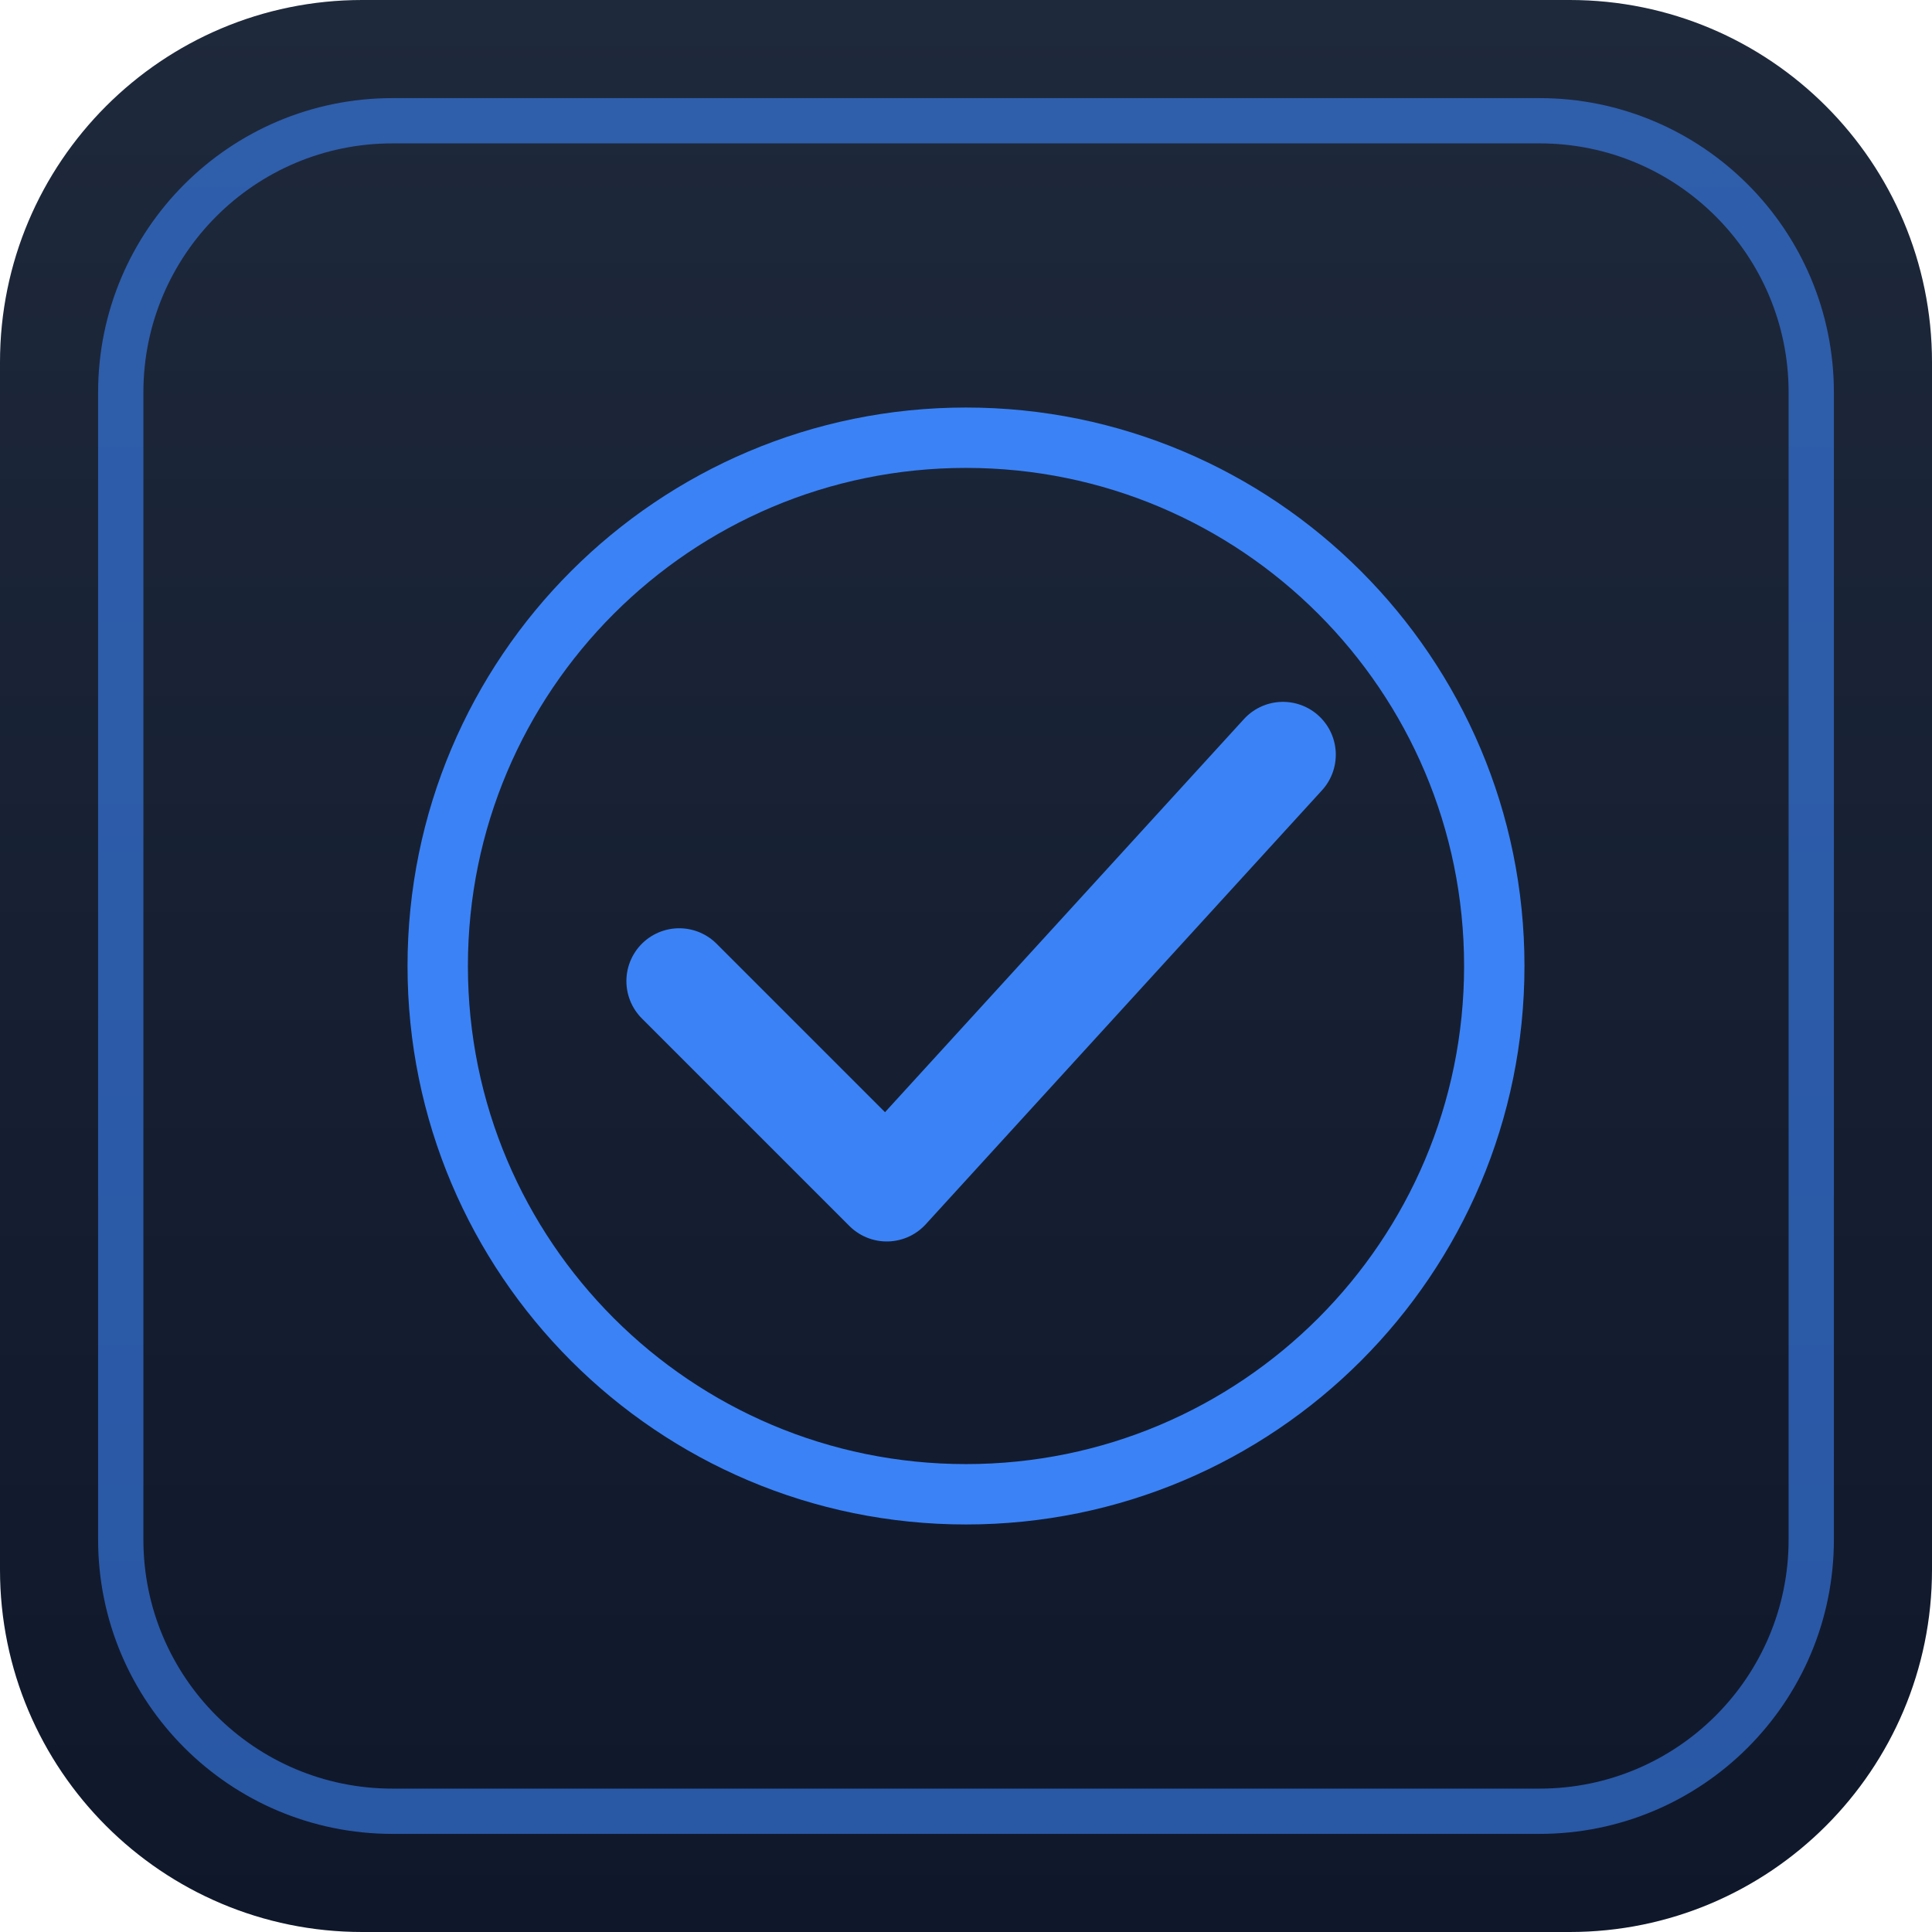
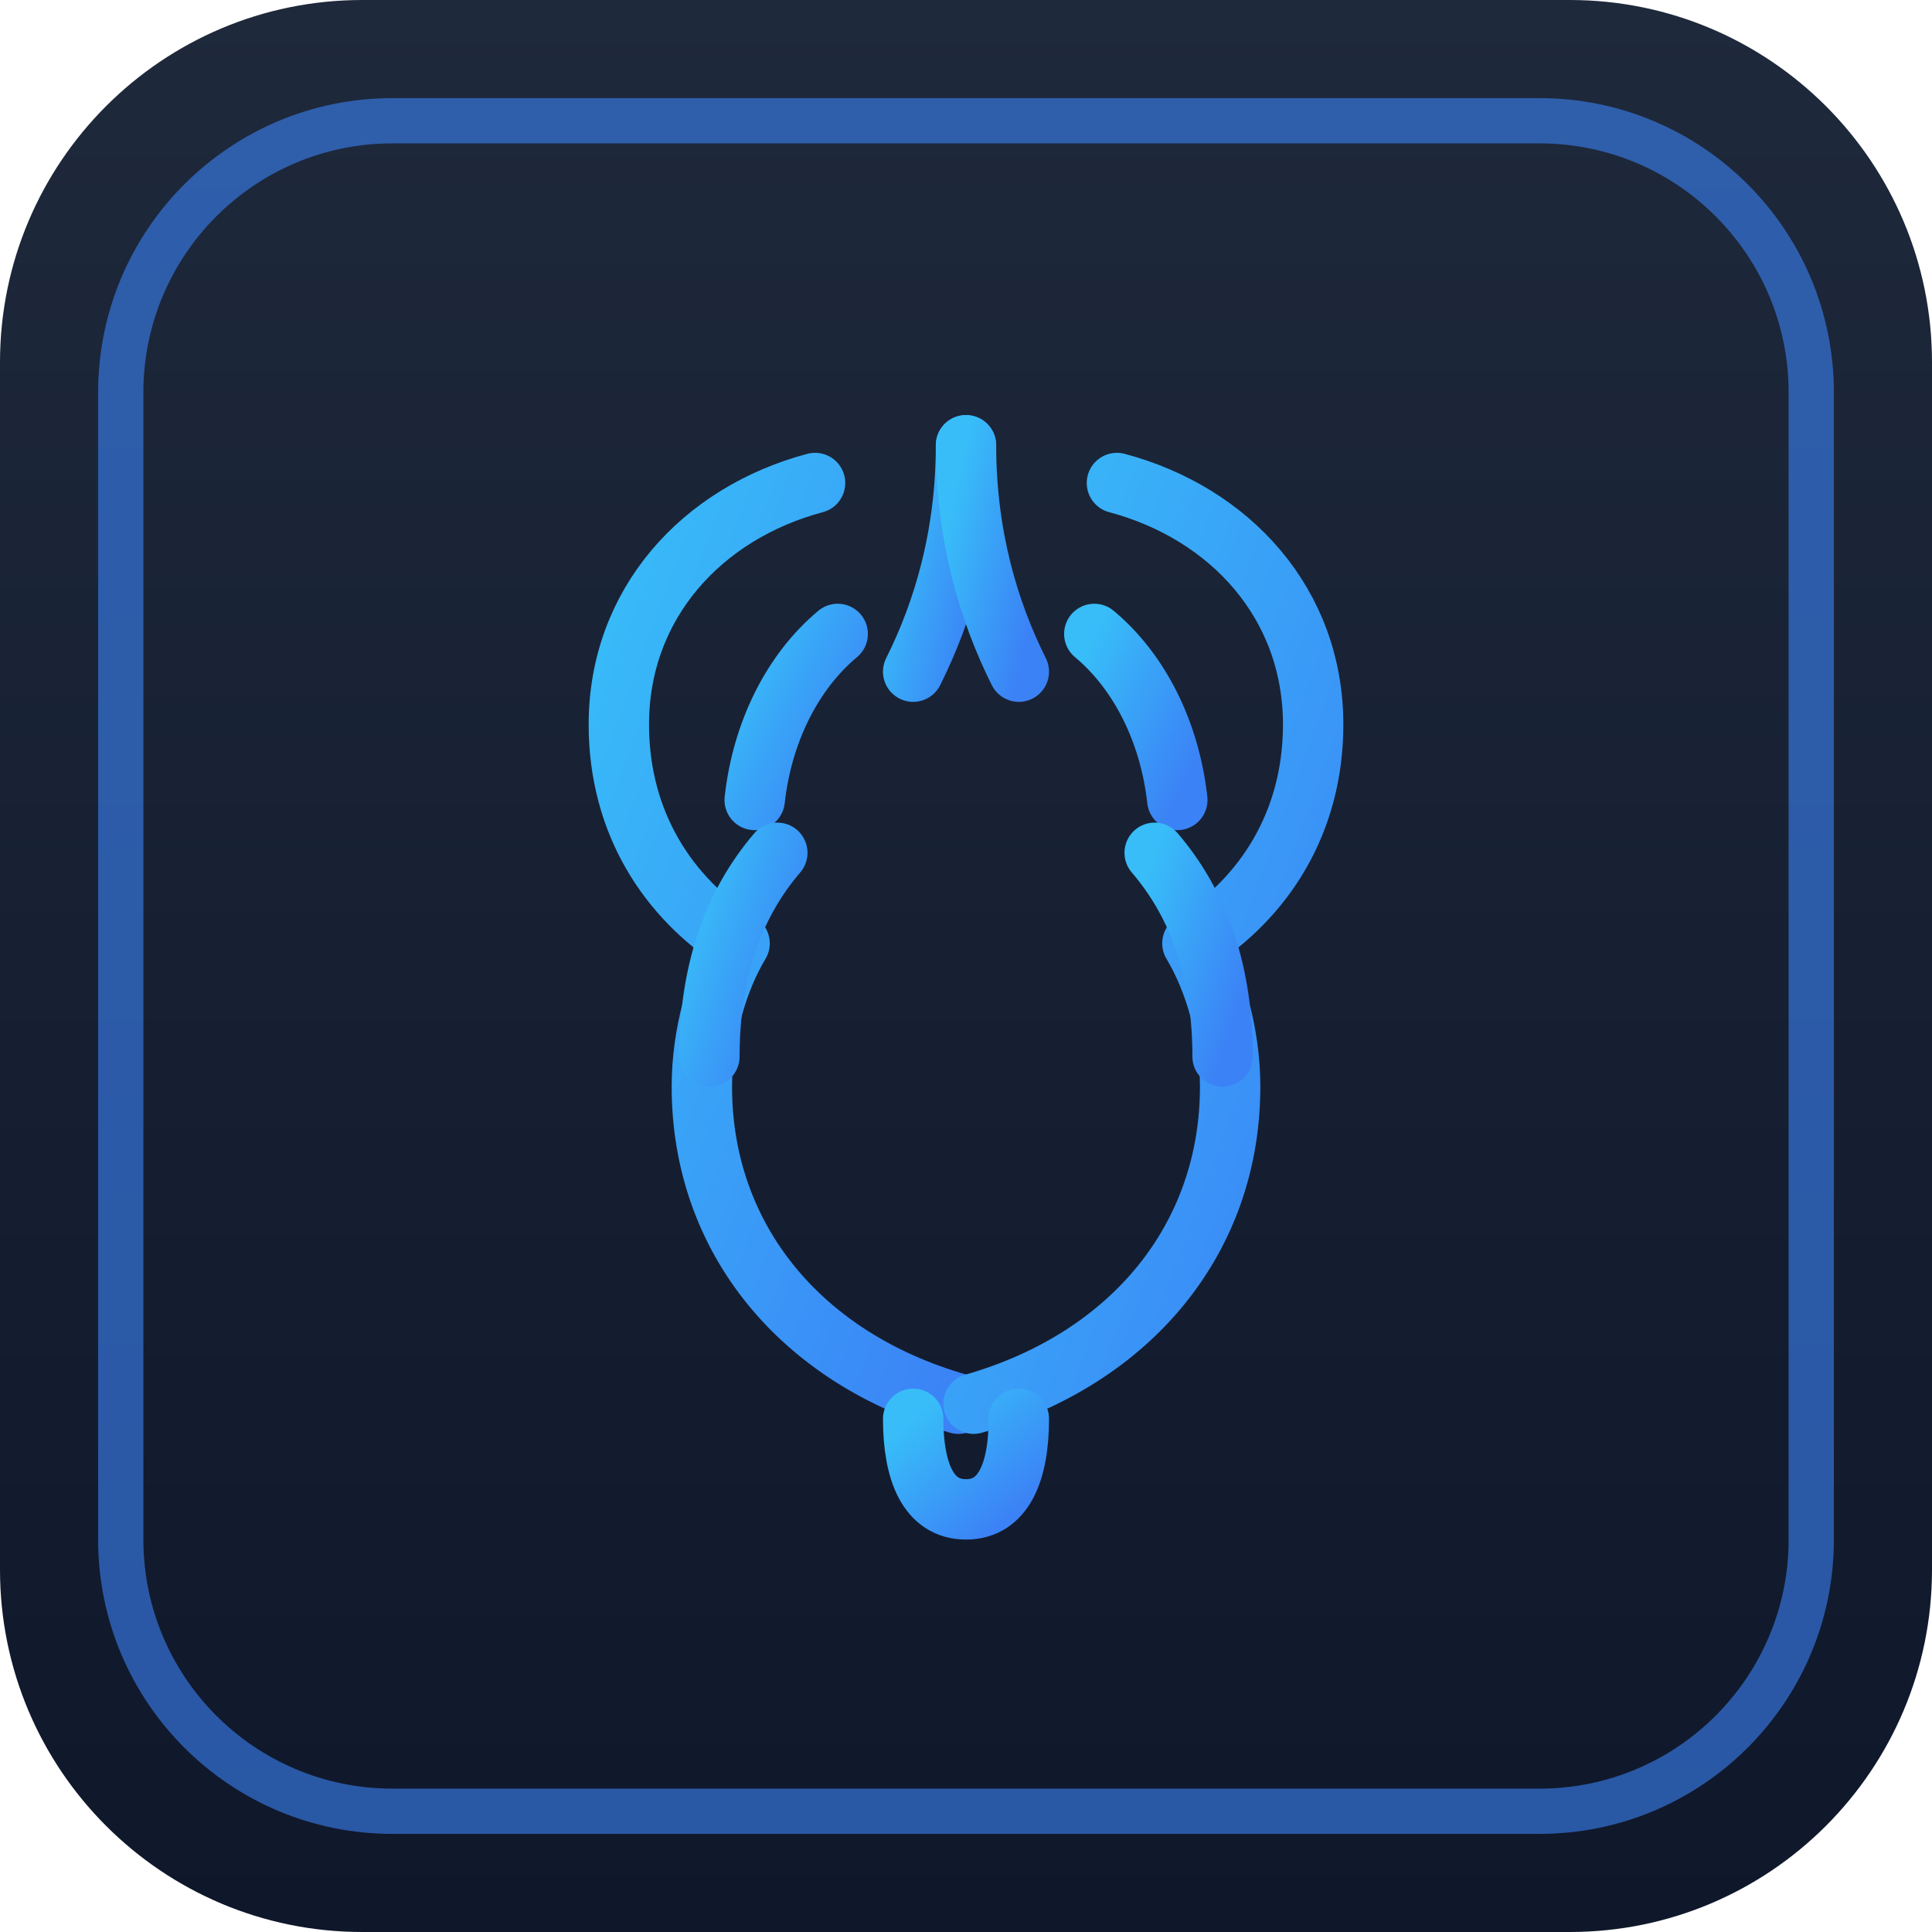
<svg xmlns="http://www.w3.org/2000/svg" width="512" height="512" viewBox="0 0 512 512">
  <defs>
    <linearGradient id="bg" x1="0" y1="0" x2="0" y2="1">
      <stop offset="0%" stop-color="#1e293b" />
      <stop offset="100%" stop-color="#0f172a" />
    </linearGradient>
+     <linearGradient id="brain" x1="0" y1="0" x2="1" y2="1">
+       <stop offset="0%" stop-color="#38bdf8" />
+       <stop offset="100%" stop-color="#3b82f6" />
+     </linearGradient>
  </defs>
  <rect x="0" y="0" width="512" height="512" rx="96" ry="96" fill="url(#bg)" />
  <rect x="32" y="32" width="448" height="448" rx="72" ry="72" fill="none" stroke="#3b82f6" stroke-width="12" opacity="0.6" />
-   <circle cx="256" cy="256" r="140" fill="none" stroke="#3b82f6" stroke-width="16" />
-   <polyline points="180,260 235,315 340,200" fill="none" stroke="#3b82f6" stroke-width="28" stroke-linecap="round" stroke-linejoin="round" />
+   <g fill="none" stroke="url(#brain)" stroke-width="16" stroke-linecap="round" stroke-linejoin="round">
+     <path d="M216 128c-30 8-52 32-52 64 0 26 13 46 32 58-6 10-10 24-10 38 0 40 26 72 68 84" />
+     <path d="M296 128c30 8 52 32 52 64 0 26-13 46-32 58 6 10 10 24 10 38 0 40-26 72-68 84" />
+     <path d="M256 118c0 24-6 44-14 60" />
+     <path d="M256 118c0 24 6 44 14 60" />
+     <path d="M222 168c-12 10-20 26-22 44" />
+     <path d="M206 226c-12 14-18 32-18 54" />
+     <path d="M290 168c12 10 20 26 22 44" />
+     <path d="M306 226c12 14 18 32 18 54" />
+     <path d="M242 376c0 14 4 24 14 24s14-10 14-24" />
+   </g>
</svg>
